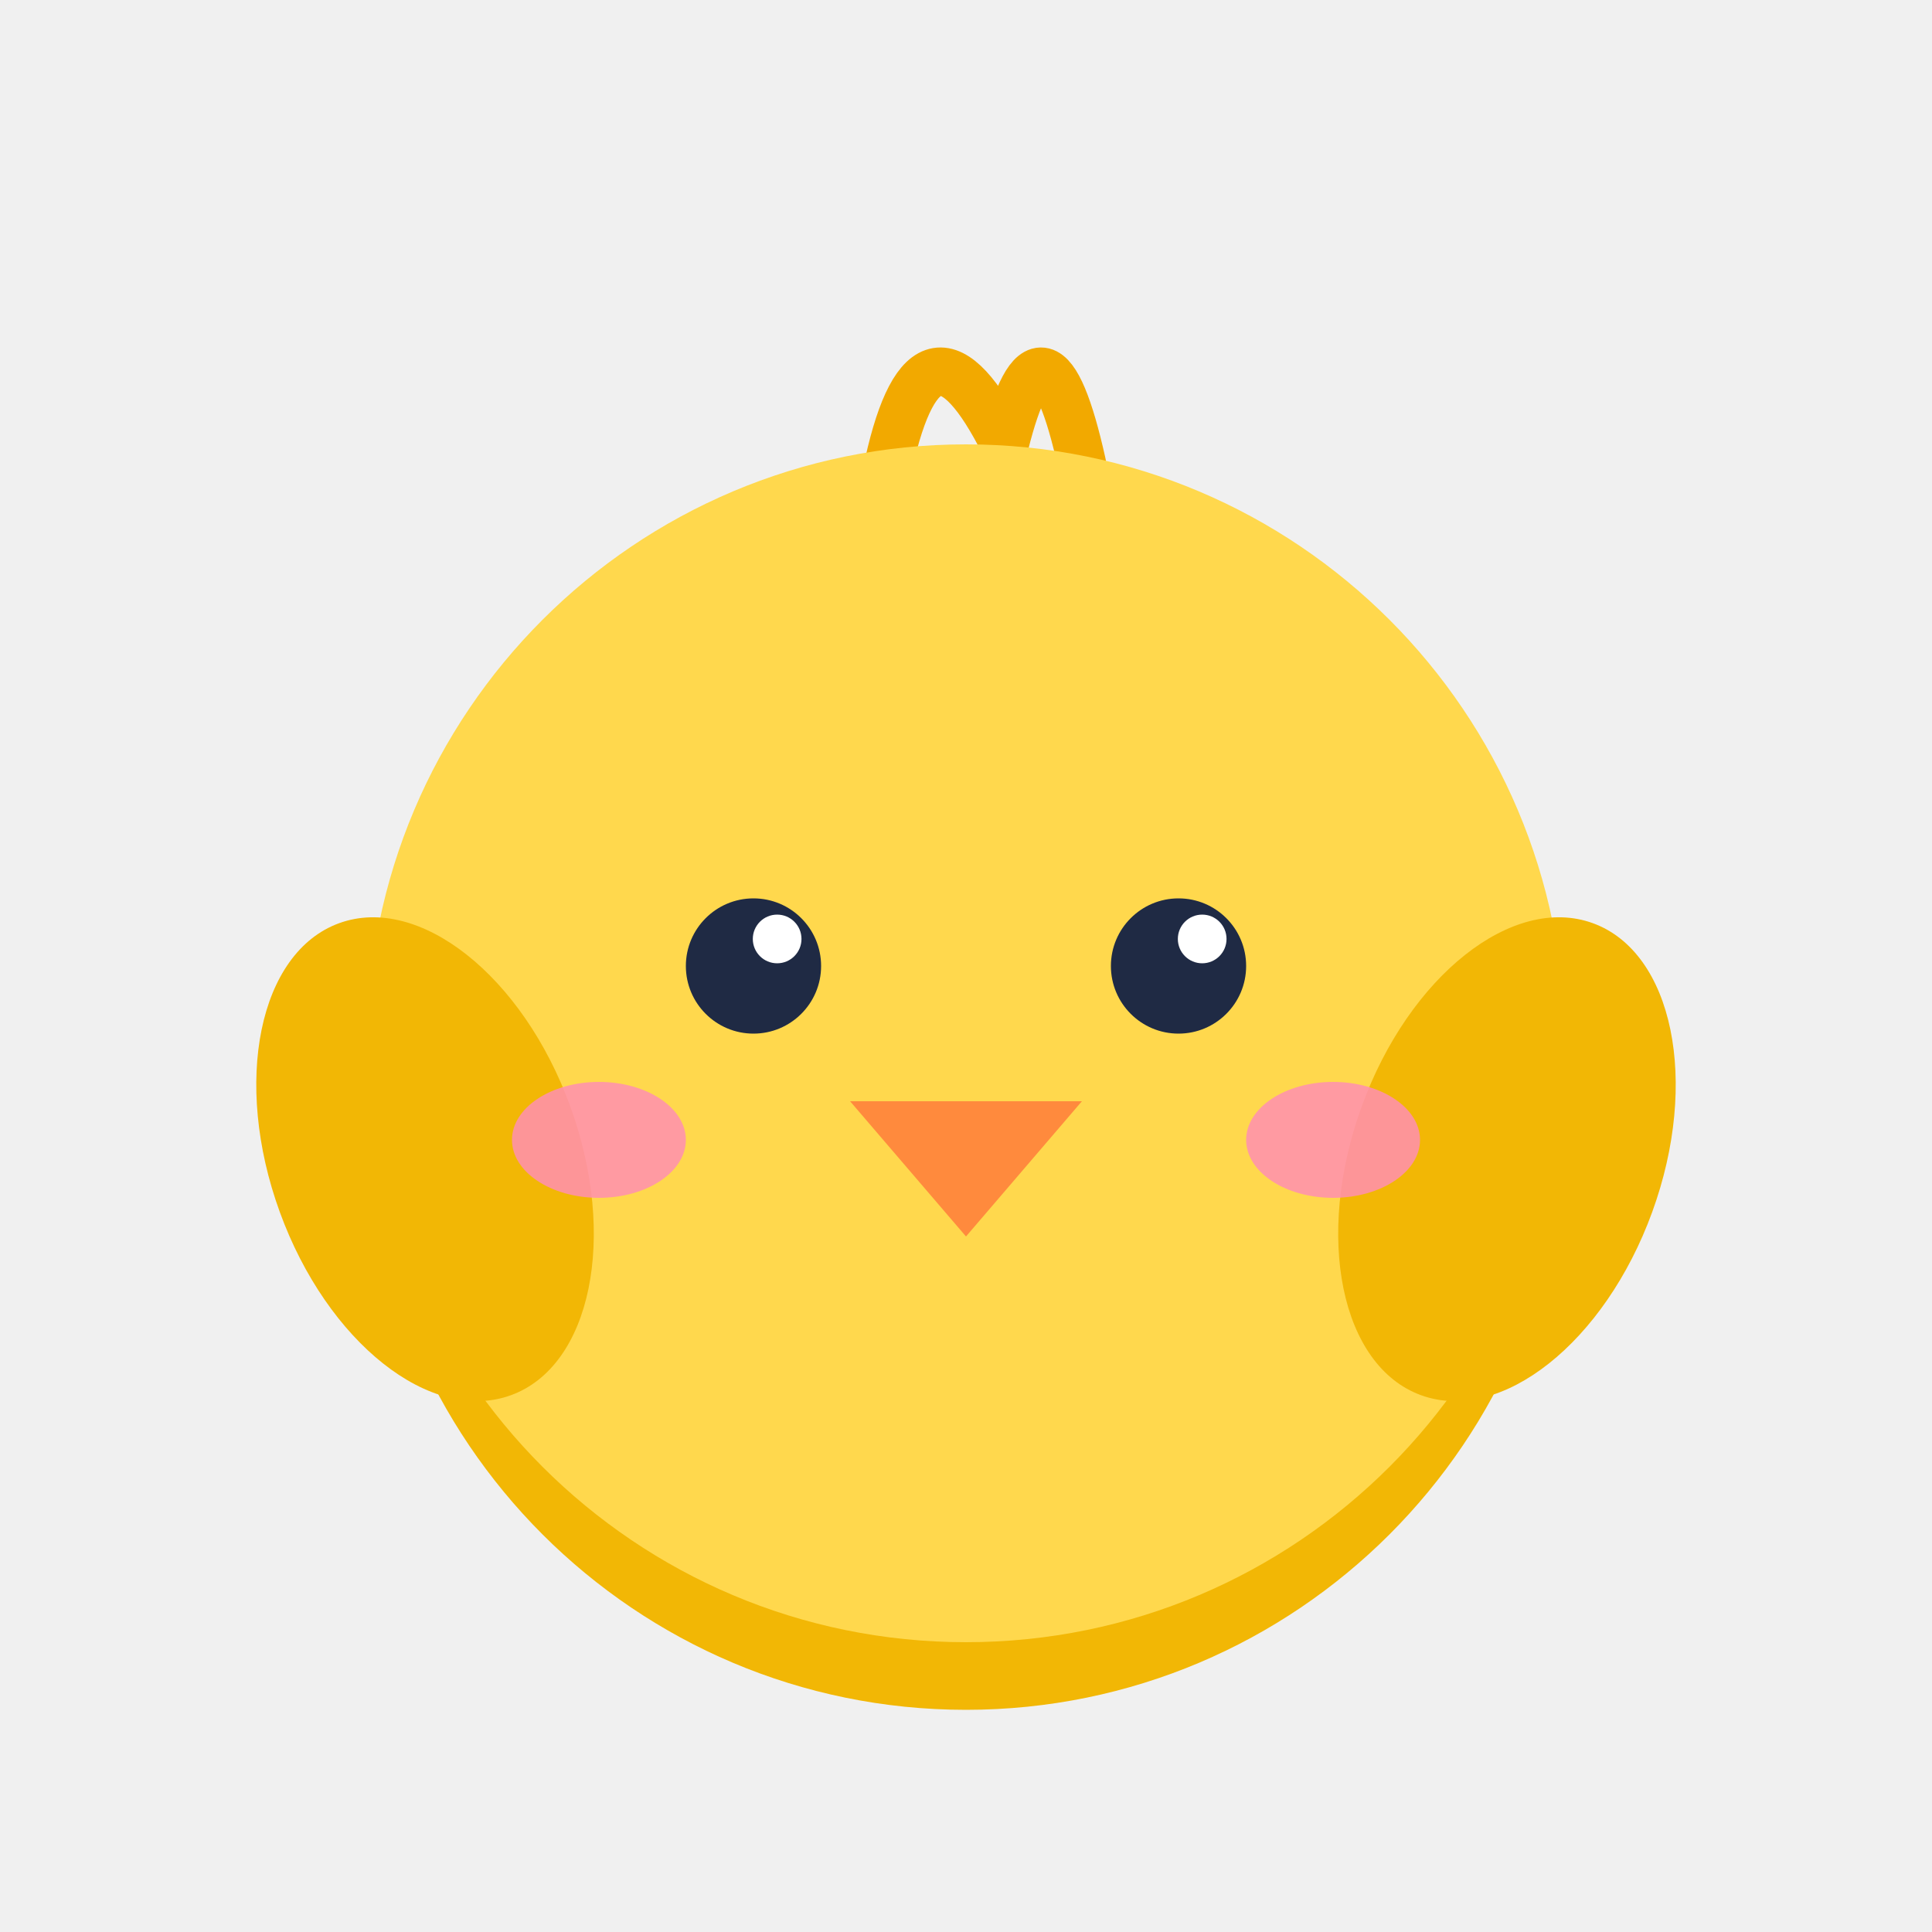
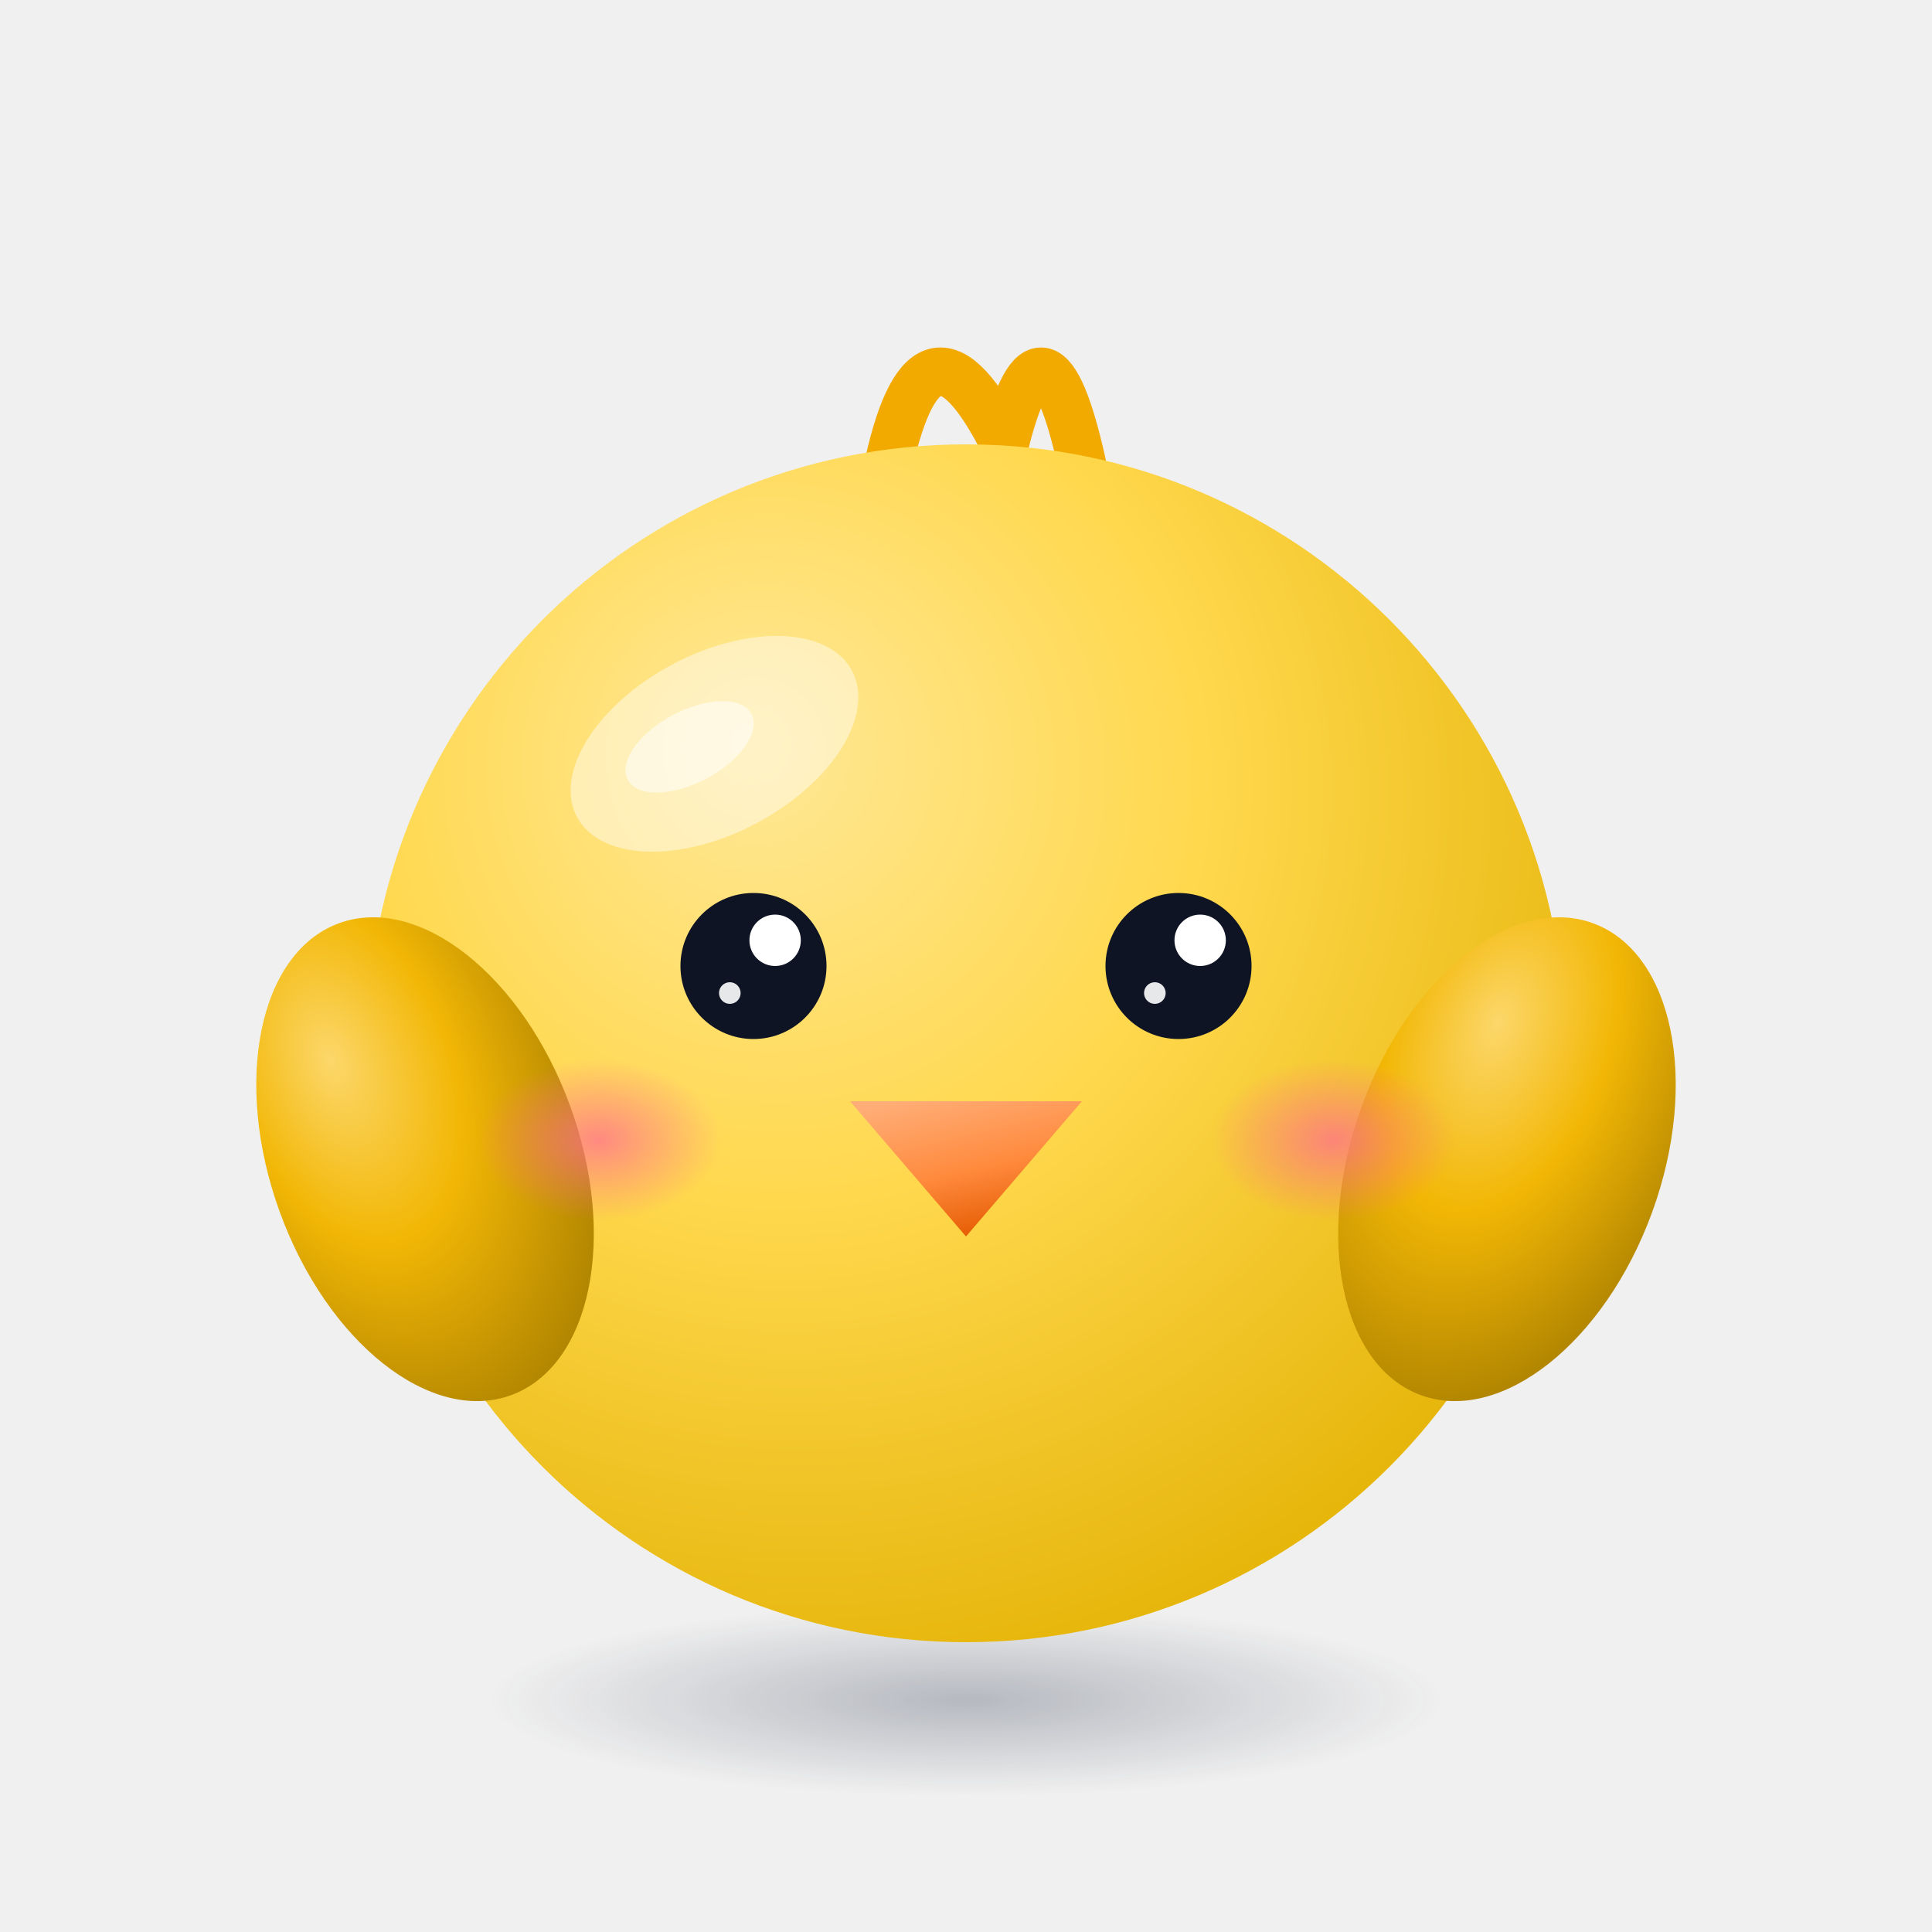
<svg xmlns="http://www.w3.org/2000/svg" width="200" height="200" viewBox="0 0 200 200">
+   <defs>
+     <radialGradient id="rFFD84D" cx="0.38" cy="0.32" r="0.78" fx="0.32" fy="0.25">
+       <stop offset="0" stop-color="#FFE898" />
+       <stop offset="0.45" stop-color="#FFD84D" />
+       <stop offset="1" stop-color="#E2B000" />
+     </radialGradient>
+     <radialGradient id="rF2B705" cx="0.38" cy="0.32" r="0.78" fx="0.32" fy="0.25">
+       <stop offset="0" stop-color="#FCD76A" />
+       <stop offset="0.45" stop-color="#F2B705" />
+       <stop offset="1" stop-color="#A87E00" />
+     </radialGradient>
+     <linearGradient id="lFF8A3D" x1="0.2" y1="0" x2="0.6" y2="1">
+       <stop offset="0" stop-color="#FFAD77" />
+       <stop offset="0.55" stop-color="#FF8A3D" />
+       <stop offset="1" stop-color="#E45A00" />
+     </linearGradient>
+     <radialGradient id="chk" cx="0.5" cy="0.5" r="0.5">
+       <stop offset="0" stop-color="#FF6F91" stop-opacity="0.75" />
+       <stop offset="1" stop-color="#FF6F91" stop-opacity="0" />
+     </radialGradient>
+     <radialGradient id="gnd" cx="0.5" cy="0.5" r="0.5">
+       <stop offset="0" stop-color="#1F2A44" stop-opacity="0.28" />
+       <stop offset="1" stop-color="#1F2A44" stop-opacity="0" />
+     </radialGradient>
+   </defs>
  <path d="M92 48 Q96 30 104 46 Q108 30 112 48" fill="none" stroke="#F2A900" stroke-width="5" stroke-linecap="round" stroke-linejoin="round" />
-   <ellipse cx="100" cy="115" rx="62" ry="62" fill="#F2B705" />
-   <ellipse cx="100" cy="108" rx="62" ry="62" fill="#FFD84D" />
-   <ellipse cx="44" cy="120" rx="16" ry="26" fill="#F2B705" transform="rotate(-20 44 120)" />
-   <ellipse cx="156" cy="120" rx="16" ry="26" fill="#F2B705" transform="rotate(20 156 120)" />
-   <circle cx="78" cy="100" r="7" fill="#1F2A44" />
-   <circle cx="122" cy="100" r="7" fill="#1F2A44" />
-   <circle cx="80.45" cy="97.2" r="2.52" fill="#FFFFFF" />
-   <circle cx="124.45" cy="97.2" r="2.52" fill="#FFFFFF" />
-   <path d="M88 114 L112 114 L100 128Z" fill="#FF8A3D" />
-   <ellipse cx="62" cy="118" rx="9" ry="6" fill="#FF8FB1" opacity="0.85" />
-   <ellipse cx="138" cy="118" rx="9" ry="6" fill="#FF8FB1" opacity="0.85" />
+   <ellipse cx="100" cy="176" rx="49.6" ry="9.92" fill="url(#gnd)" />
+   <ellipse cx="100" cy="108" rx="62" ry="62" fill="url(#rFFD84D)" />
+   <ellipse cx="73.96" cy="77.0" rx="16.12" ry="9.3" fill="#FFFFFF" opacity="0.45" transform="rotate(-28 73.96 77.0)" />
+   <ellipse cx="71.542" cy="76.07" rx="7.254" ry="3.72" fill="#FFFFFF" opacity="0.55" transform="rotate(-28 73.96 77.0)" />
+   <ellipse cx="44" cy="120" rx="16" ry="26" fill="url(#rF2B705)" transform="rotate(-20 44 120)" />
+   <ellipse cx="156" cy="120" rx="16" ry="26" fill="url(#rF2B705)" transform="rotate(20 156 120)" />
+   <circle cx="78" cy="100" r="7.56" fill="#0E1424" />
+   <circle cx="78" cy="101.05" r="3.15" fill="#0E1424" />
+   <circle cx="80.24" cy="97.34" r="2.66" fill="#FFFFFF" />
+   <circle cx="75.55" cy="102.8" r="1.12" fill="#FFFFFF" opacity="0.9" />
+   <circle cx="122" cy="100" r="7.56" fill="#0E1424" />
+   <circle cx="122" cy="101.05" r="3.15" fill="#0E1424" />
+   <circle cx="124.24" cy="97.34" r="2.66" fill="#FFFFFF" />
+   <circle cx="119.55" cy="102.8" r="1.12" fill="#FFFFFF" opacity="0.9" />
+   <path d="M88 114 L112 114 L100 128Z" fill="url(#lFF8A3D)" />
+   <ellipse cx="62" cy="118" rx="12.6" ry="8.4" fill="url(#chk)" />
+   <ellipse cx="138" cy="118" rx="12.6" ry="8.4" fill="url(#chk)" />
</svg>
